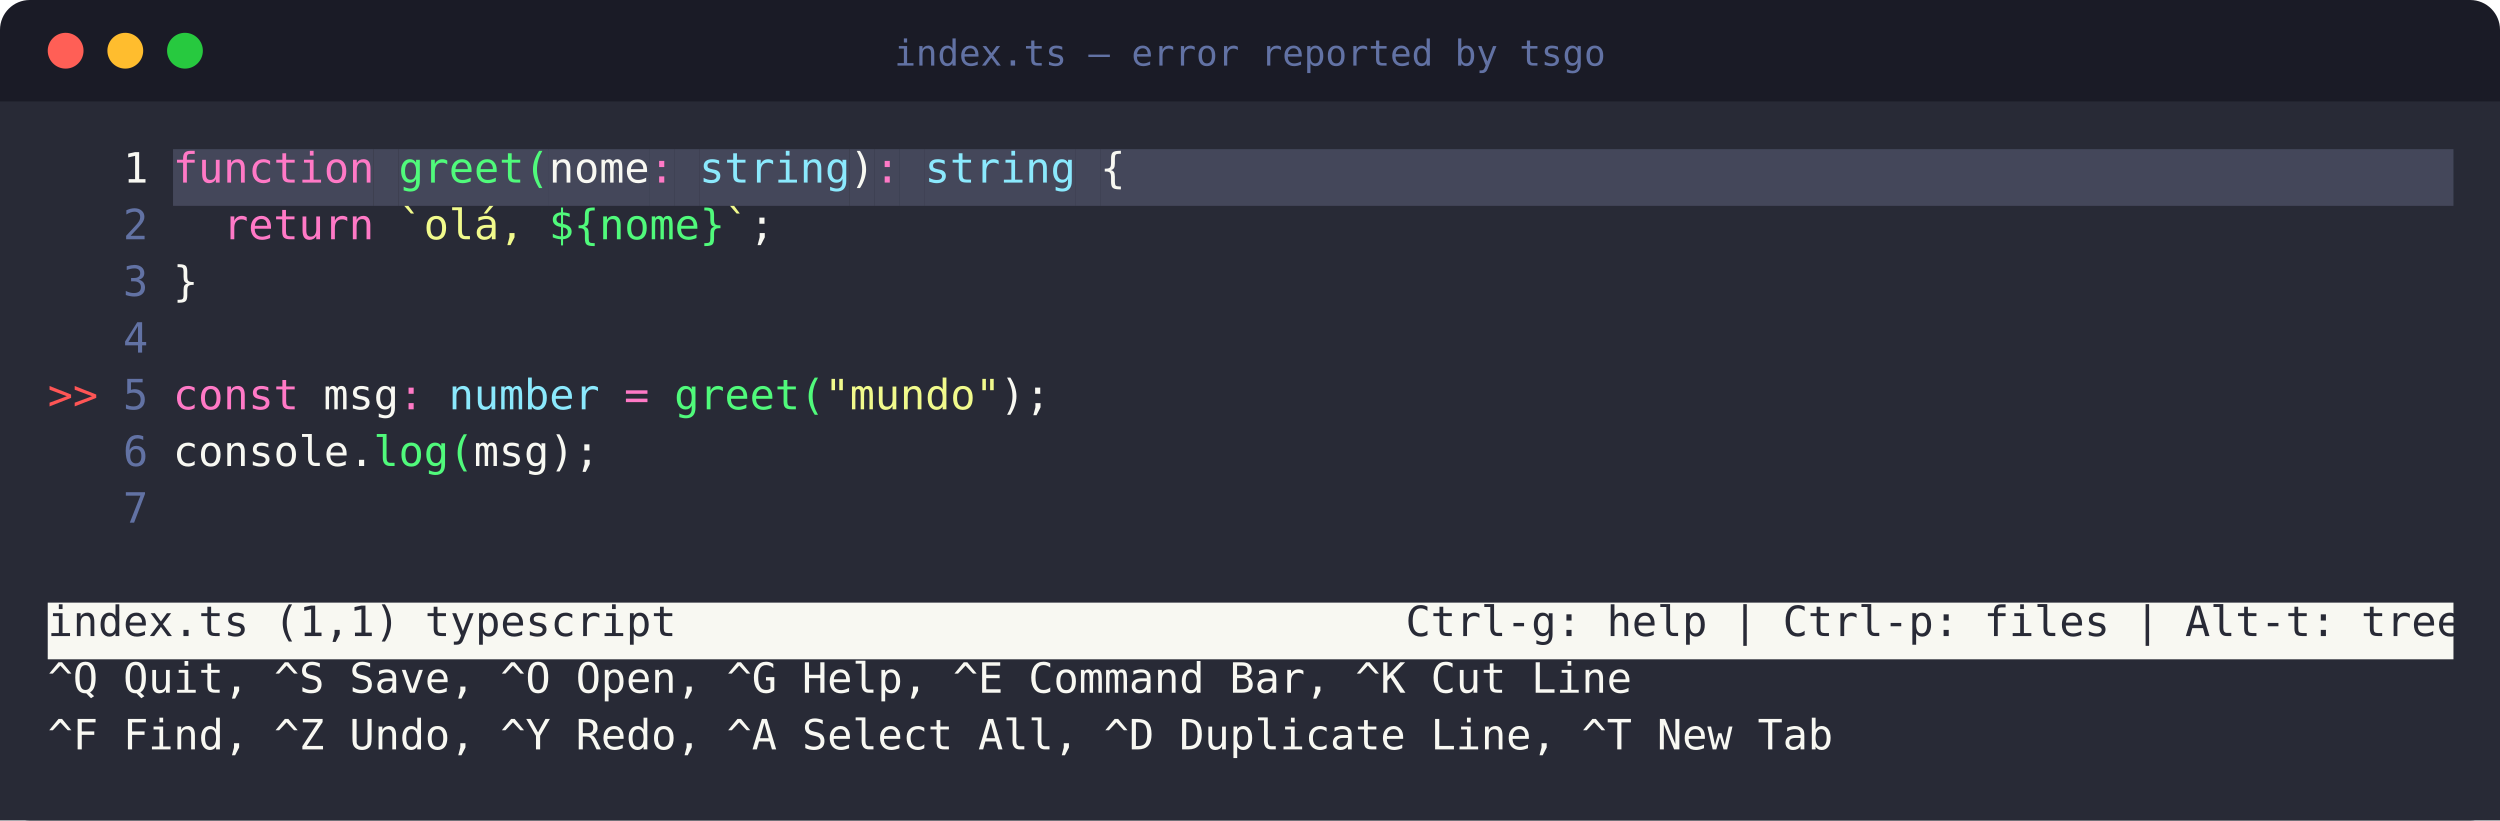
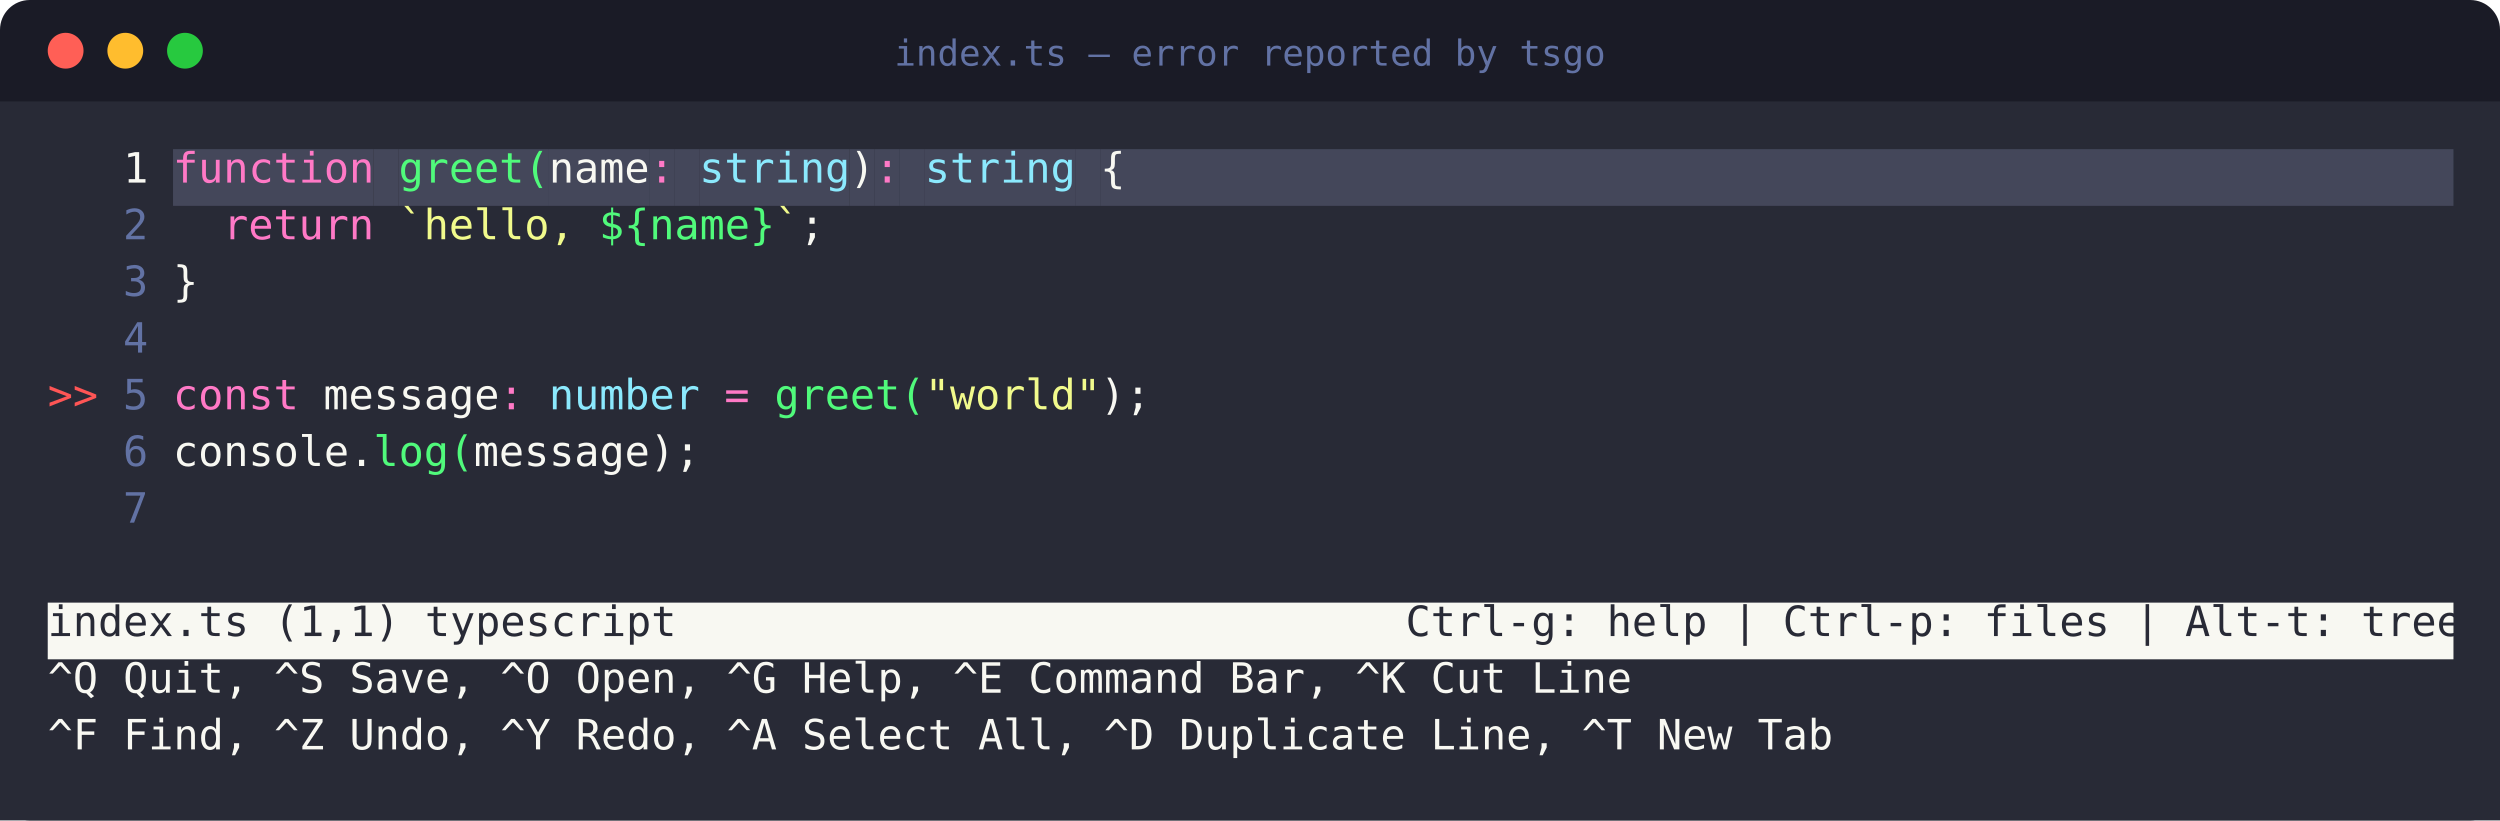
<svg xmlns="http://www.w3.org/2000/svg" width="838" height="275" viewBox="0 0 838 275" font-family="ui-monospace,SFMono-Regular,Menlo,Consolas,'DejaVu Sans Mono',monospace" font-size="14.0">
  <rect width="838" height="275" rx="10" fill="#1a1b26" />
  <rect x="0" y="34.0" width="838" height="241" fill="#282a36" />
  <g>
    <circle cx="22" cy="17" r="6" fill="#ff5f56" />
    <circle cx="42" cy="17" r="6" fill="#ffbd2e" />
    <circle cx="62" cy="17" r="6" fill="#27c93f" />
  </g>
  <text x="419" y="22" fill="#6272a4" font-size="12" text-anchor="middle">index.ts — error reported by tsgo</text>
  <text x="16.0" y="61.2" fill="#f8f8f2" xml:space="preserve">   1 </text>
  <rect x="58.0" y="50.0" width="67.2" height="19.0" fill="#44475a" />
  <text x="58.0" y="61.2" fill="#ff79c6" xml:space="preserve">function</text>
  <rect x="125.2" y="50.0" width="8.4" height="19.0" fill="#44475a" />
  <rect x="133.6" y="50.0" width="50.4" height="19.0" fill="#44475a" />
  <text x="133.6" y="61.2" fill="#50fa7b" xml:space="preserve">greet(</text>
  <rect x="184.0" y="50.0" width="33.6" height="19.0" fill="#44475a" />
-   <text x="184.0" y="61.2" fill="#f8f8f2" xml:space="preserve">nome</text>
+   <text x="184.0" y="61.2" fill="#f8f8f2" xml:space="preserve">name</text>
  <rect x="217.6" y="50.0" width="8.4" height="19.0" fill="#44475a" />
  <text x="217.6" y="61.2" fill="#ff79c6" xml:space="preserve">:</text>
  <rect x="226.0" y="50.0" width="8.4" height="19.0" fill="#44475a" />
  <rect x="234.4" y="50.0" width="50.4" height="19.0" fill="#44475a" />
  <text x="234.4" y="61.2" fill="#8be9fd" xml:space="preserve">string</text>
  <rect x="284.8" y="50.0" width="8.4" height="19.0" fill="#44475a" />
  <text x="284.8" y="61.2" fill="#f8f8f2" xml:space="preserve">)</text>
  <rect x="293.2" y="50.0" width="8.4" height="19.0" fill="#44475a" />
  <text x="293.2" y="61.2" fill="#ff79c6" xml:space="preserve">:</text>
  <rect x="301.6" y="50.0" width="8.4" height="19.0" fill="#44475a" />
  <rect x="310.0" y="50.0" width="50.4" height="19.0" fill="#44475a" />
  <text x="310.0" y="61.2" fill="#8be9fd" xml:space="preserve">string</text>
  <rect x="360.4" y="50.0" width="8.4" height="19.0" fill="#44475a" />
  <rect x="368.8" y="50.0" width="453.6" height="19.0" fill="#44475a" />
  <text x="368.8" y="61.2" fill="#f8f8f2" xml:space="preserve">{                                                     </text>
  <text x="32.8" y="80.2" fill="#6272a4" xml:space="preserve"> 2   </text>
  <text x="74.8" y="80.2" fill="#ff79c6" xml:space="preserve">return</text>
-   <text x="133.6" y="80.2" fill="#f1fa8c" xml:space="preserve">`olá,</text>
-   <text x="184.0" y="80.2" fill="#50fa7b" xml:space="preserve">${nome}</text>
-   <text x="242.8" y="80.2" fill="#f1fa8c" xml:space="preserve">`</text>
-   <text x="251.2" y="80.2" fill="#f8f8f2" xml:space="preserve">;                                                                   </text>
+   <text x="133.6" y="80.2" fill="#f1fa8c" xml:space="preserve">`hello,</text>
+   <text x="200.8" y="80.2" fill="#50fa7b" xml:space="preserve">${name}</text>
+   <text x="259.6" y="80.2" fill="#f1fa8c" xml:space="preserve">`</text>
+   <text x="268.0" y="80.2" fill="#f8f8f2" xml:space="preserve">;                                                                 </text>
  <text x="32.8" y="99.2" fill="#6272a4" xml:space="preserve"> 3 </text>
  <text x="58.0" y="99.2" fill="#f8f8f2" xml:space="preserve">}                                                                                          </text>
  <text x="32.8" y="118.2" fill="#6272a4" xml:space="preserve"> 4 </text>
  <text x="16.0" y="137.2" fill="#ff5555" xml:space="preserve">&gt;&gt;</text>
  <text x="32.8" y="137.2" fill="#6272a4" xml:space="preserve"> 5 </text>
  <text x="58.0" y="137.2" fill="#ff79c6" xml:space="preserve">const</text>
-   <text x="108.4" y="137.2" fill="#f8f8f2" xml:space="preserve">msg</text>
-   <text x="133.6" y="137.2" fill="#ff79c6" xml:space="preserve">:</text>
-   <text x="150.4" y="137.2" fill="#8be9fd" xml:space="preserve">number</text>
-   <text x="209.2" y="137.2" fill="#ff79c6" xml:space="preserve">=</text>
-   <text x="226.0" y="137.2" fill="#50fa7b" xml:space="preserve">greet(</text>
-   <text x="276.4" y="137.2" fill="#f1fa8c" xml:space="preserve">"mundo"</text>
-   <text x="335.2" y="137.2" fill="#f8f8f2" xml:space="preserve">);                                                        </text>
+   <text x="108.4" y="137.2" fill="#f8f8f2" xml:space="preserve">message</text>
+   <text x="167.2" y="137.2" fill="#ff79c6" xml:space="preserve">:</text>
+   <text x="184.0" y="137.2" fill="#8be9fd" xml:space="preserve">number</text>
+   <text x="242.8" y="137.2" fill="#ff79c6" xml:space="preserve">=</text>
+   <text x="259.6" y="137.2" fill="#50fa7b" xml:space="preserve">greet(</text>
+   <text x="310.0" y="137.2" fill="#f1fa8c" xml:space="preserve">"world"</text>
+   <text x="368.8" y="137.2" fill="#f8f8f2" xml:space="preserve">);                                                    </text>
  <text x="32.8" y="156.2" fill="#6272a4" xml:space="preserve"> 6 </text>
  <text x="58.0" y="156.2" fill="#f8f8f2" xml:space="preserve">console.</text>
  <text x="125.2" y="156.2" fill="#50fa7b" xml:space="preserve">log(</text>
-   <text x="158.8" y="156.2" fill="#f8f8f2" xml:space="preserve">msg);                                                                          </text>
+   <text x="158.8" y="156.2" fill="#f8f8f2" xml:space="preserve">message);                                                                      </text>
  <text x="32.8" y="175.2" fill="#6272a4" xml:space="preserve"> 7 </text>
  <rect x="16.0" y="202.0" width="806.4" height="19.0" fill="#f8f8f2" />
  <text x="16.0" y="213.2" fill="#282a36" xml:space="preserve">index.ts (1,1) typescript                             Ctrl-g: help | Ctrl-p: files | Alt-t: tree</text>
  <text x="16.0" y="232.2" fill="#f8f8f2" xml:space="preserve">^Q Quit, ^S Save, ^O Open, ^G Help, ^E Command Bar, ^K Cut Line                                 </text>
  <text x="16.0" y="251.2" fill="#f8f8f2" xml:space="preserve">^F Find, ^Z Undo, ^Y Redo, ^A Select All, ^D Duplicate Line, ^T New Tab                         </text>
</svg>
